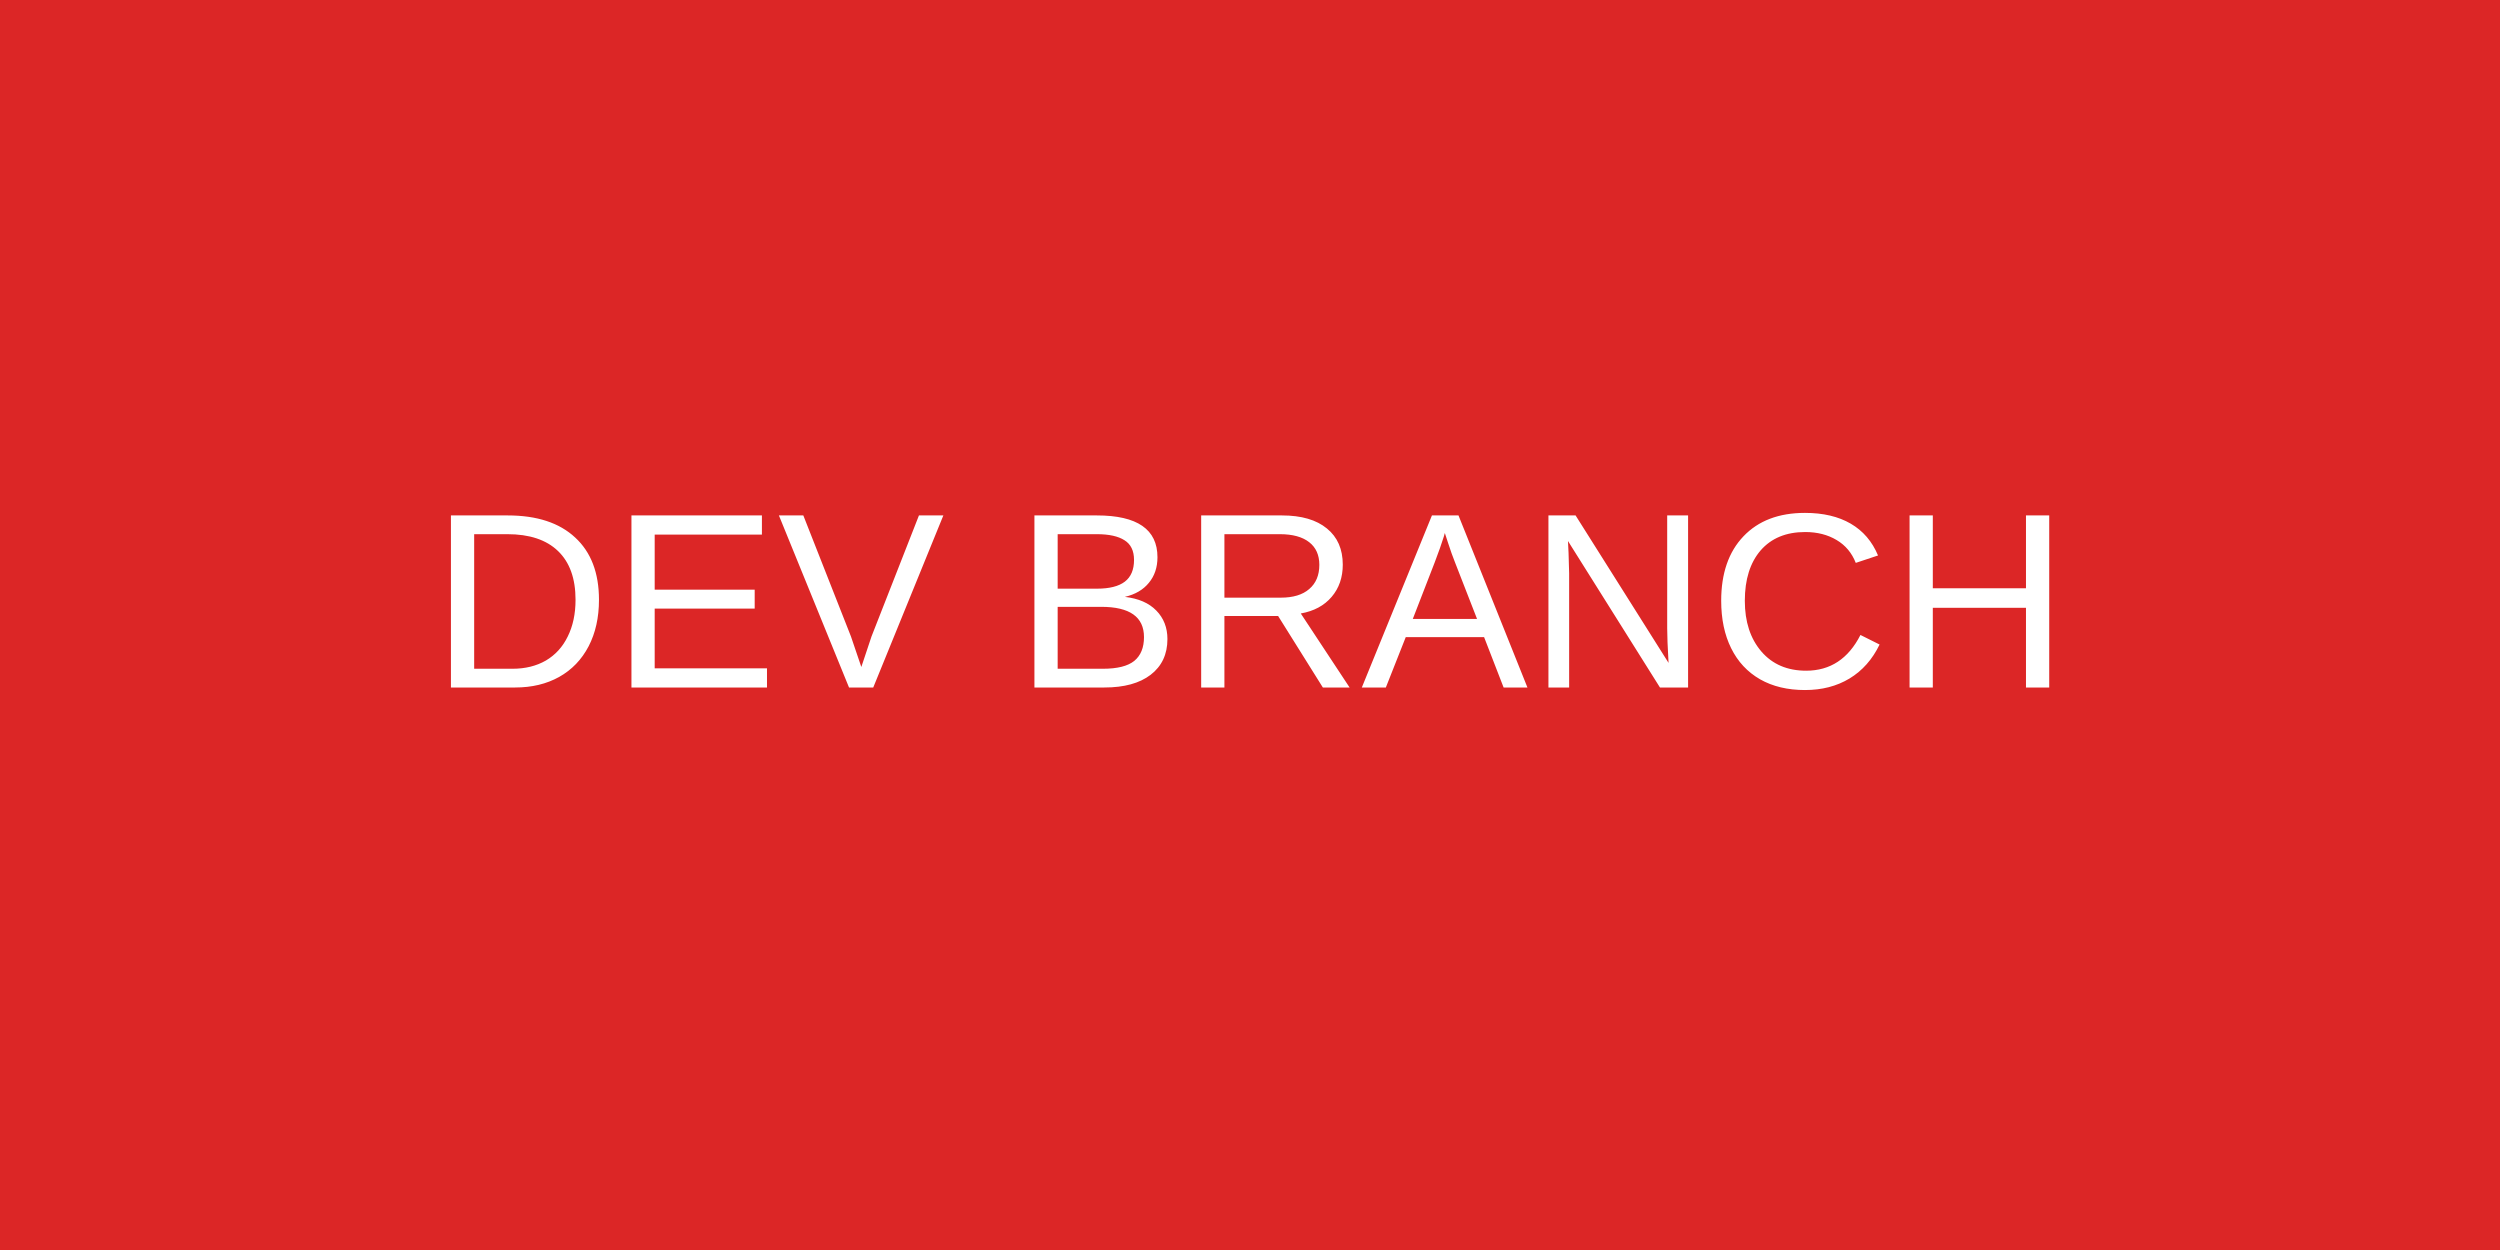
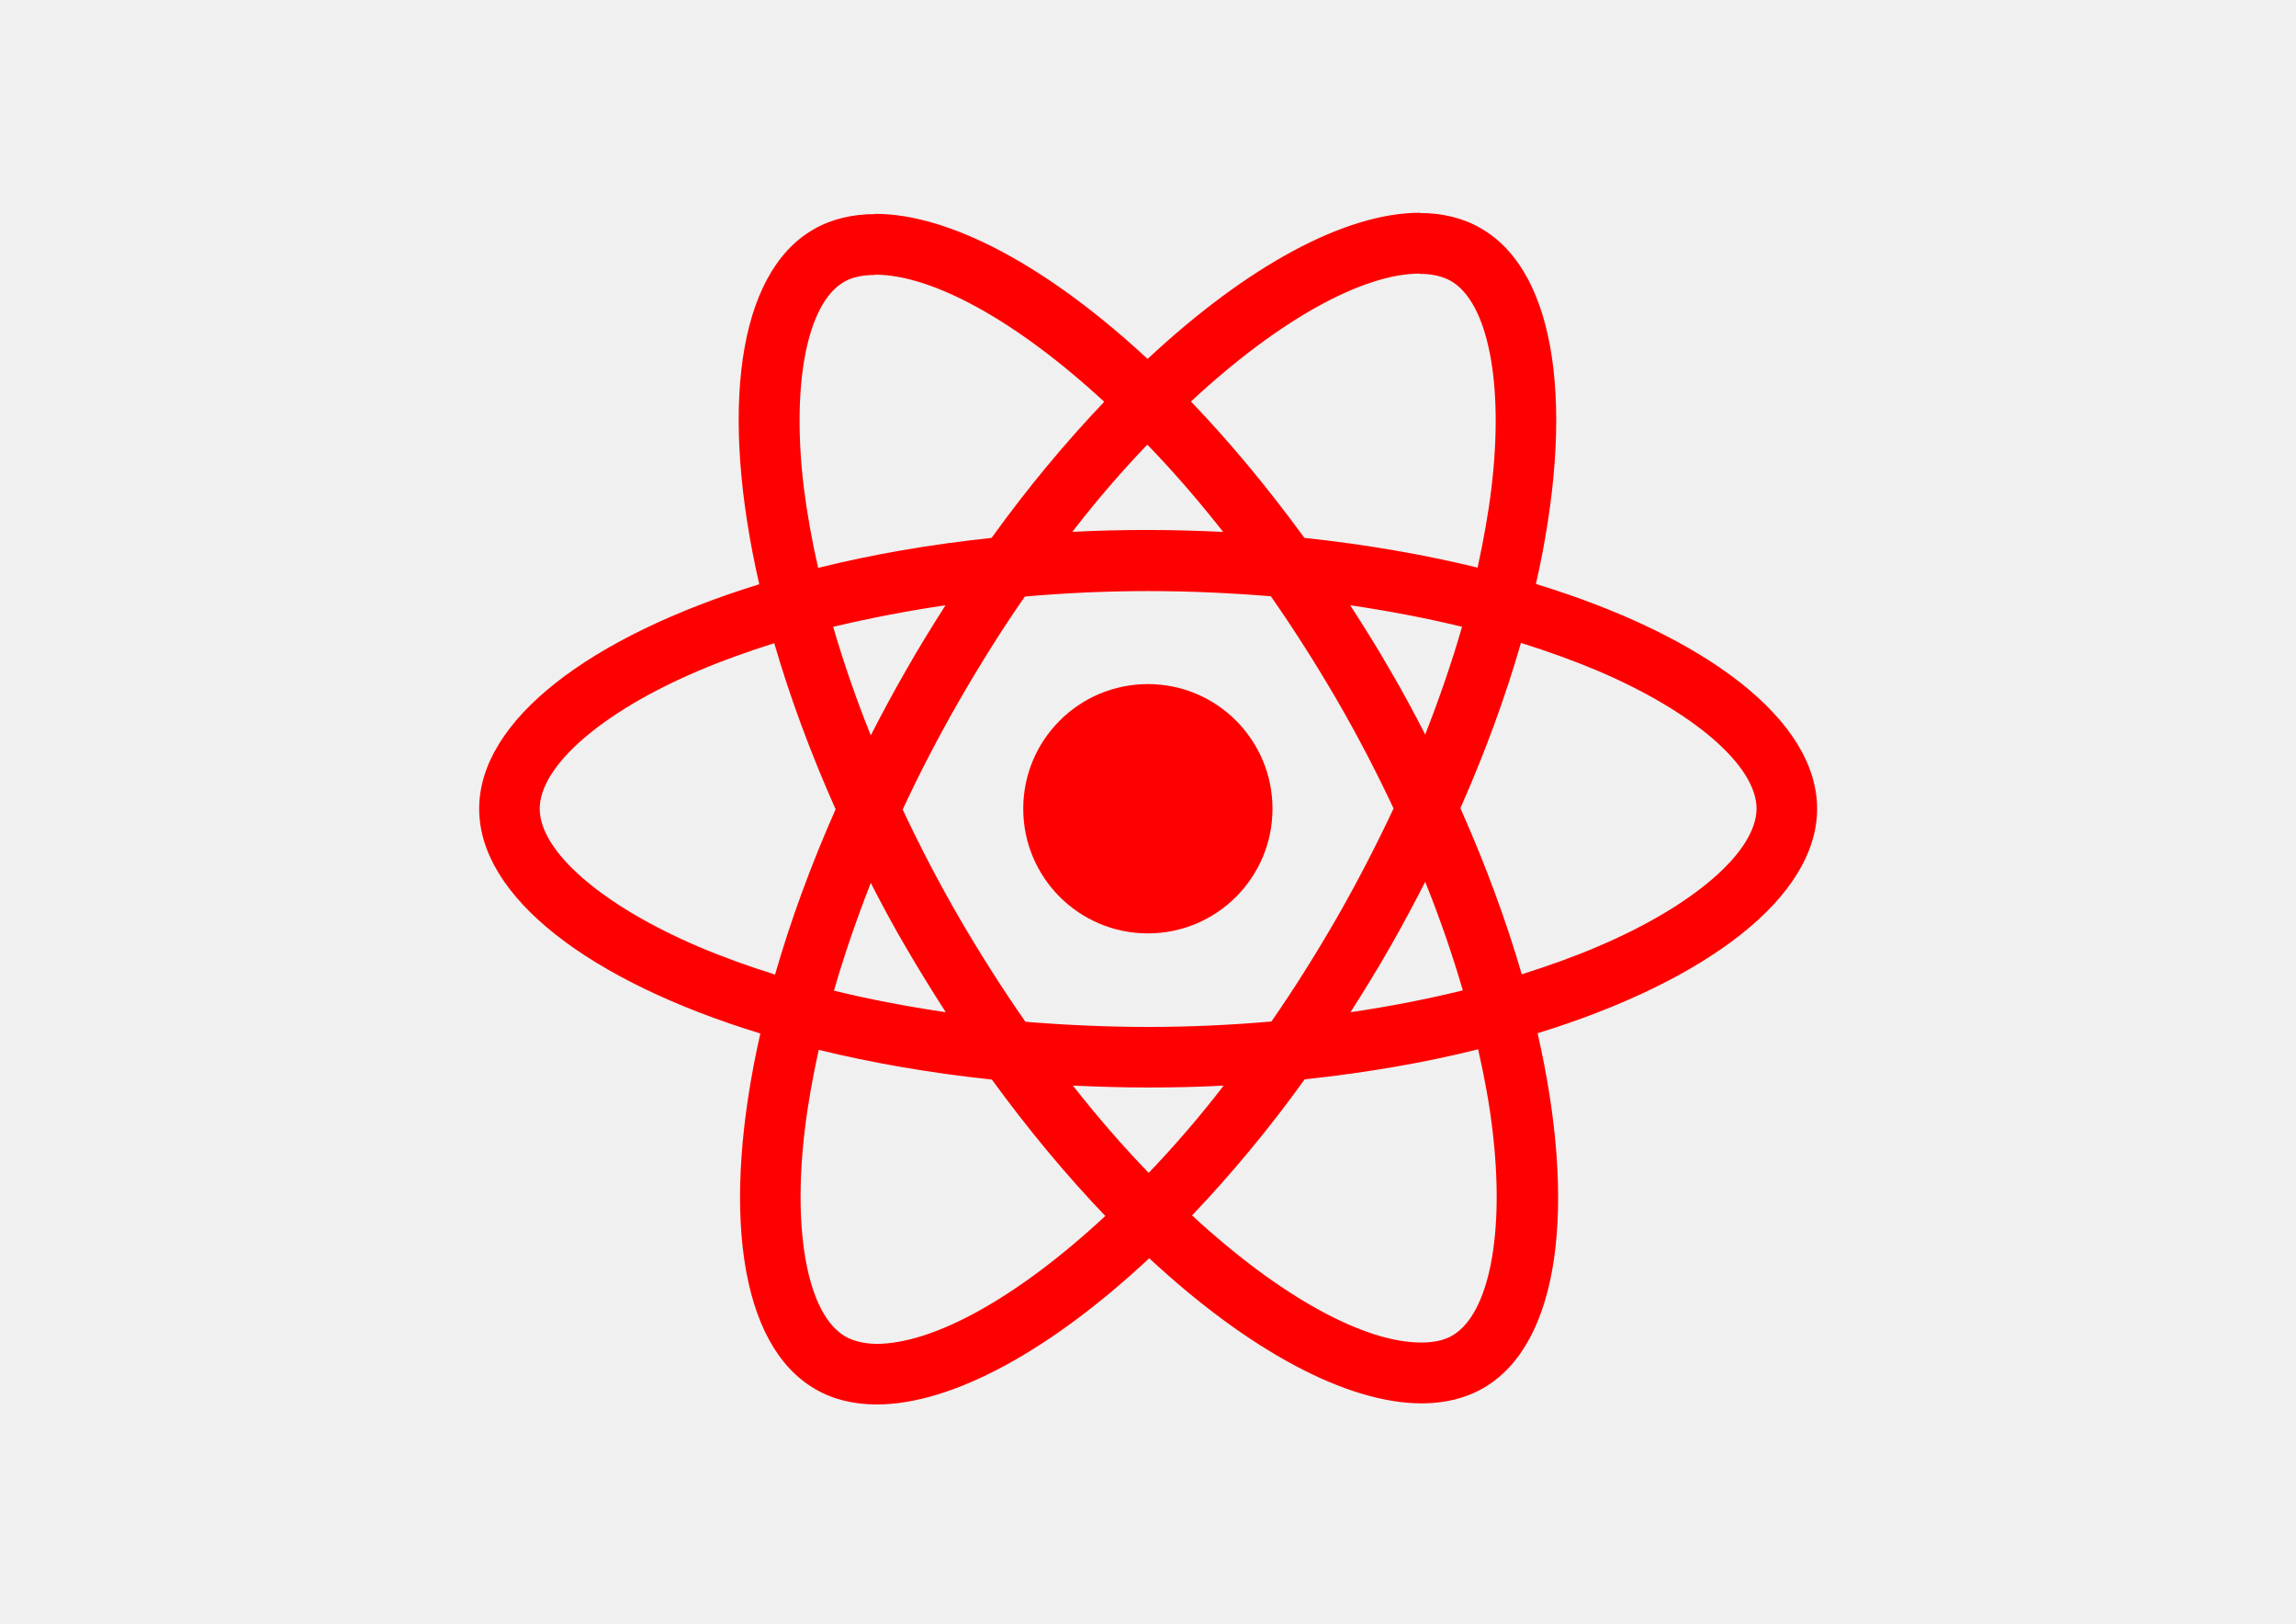
- <svg xmlns="http://www.w3.org/2000/svg" viewBox="0 0 200 100">
-   <rect width="200" height="100" fill="#dc2626" />
-   <text x="100" y="55" text-anchor="middle" fill="white" font-size="20" font-family="Arial">
-     DEV BRANCH
-   </text>
+ <svg xmlns="http://www.w3.org/2000/svg" viewBox="0 0 841.9 595.3">
+   <g fill="#FF0000">
+     <path d="M666.3 296.5c0-32.5-40.7-63.3-103.1-82.4 14.4-63.6 8-114.2-20.2-130.4-6.5-3.8-14.1-5.6-22.4-5.6v22.3c4.6 0 8.3.9 11.4 2.6 13.6 7.8 19.5 37.5 14.9 75.7-1.1 9.4-2.9 19.3-5.1 29.4-19.6-4.8-41-8.5-63.5-10.9-13.5-18.5-27.5-35.3-41.6-50 32.6-30.3 63.2-46.9 84-46.9V78c-27.5 0-63.5 19.6-99.9 53.6-36.4-33.8-72.4-53.2-99.9-53.2v22.3c20.7 0 51.4 16.5 84 46.6-14 14.7-28 31.4-41.3 49.9-22.6 2.4-44 6.1-63.6 11-2.3-10-4-19.7-5.2-29-4.7-38.2 1.1-67.9 14.6-75.8 3-1.8 6.9-2.6 11.5-2.6V78.5c-8.4 0-16 1.8-22.6 5.6-28.1 16.2-34.4 66.7-19.9 130.1-62.2 19.2-102.7 49.9-102.7 82.3 0 32.5 40.7 63.3 103.1 82.4-14.4 63.6-8 114.2 20.2 130.4 6.5 3.8 14.1 5.6 22.5 5.6 27.5 0 63.5-19.6 99.9-53.6 36.4 33.8 72.4 53.2 99.9 53.2 8.4 0 16-1.8 22.6-5.6 28.1-16.2 34.4-66.7 19.9-130.1 62-19.1 102.5-49.9 102.5-82.3zm-130.2-66.7c-3.7 12.9-8.3 26.2-13.5 39.5-4.1-8-8.4-16-13.1-24-4.6-8-9.5-15.8-14.4-23.4 14.2 2.1 27.9 4.7 41 7.9zm-45.8 106.5c-7.8 13.5-15.8 26.3-24.1 38.2-14.9 1.3-30 2-45.2 2-15.1 0-30.2-.7-45-1.9-8.3-11.9-16.4-24.6-24.2-38-7.6-13.1-14.5-26.4-20.8-39.8 6.2-13.4 13.2-26.8 20.7-39.9 7.8-13.5 15.8-26.3 24.1-38.2 14.9-1.3 30-2 45.2-2 15.1 0 30.2.7 45 1.9 8.3 11.9 16.4 24.6 24.2 38 7.6 13.1 14.5 26.4 20.8 39.8-6.3 13.4-13.2 26.8-20.7 39.9zm32.3-13c5.4 13.4 10 26.8 13.8 39.8-13.1 3.2-26.9 5.9-41.2 8 4.9-7.7 9.8-15.6 14.4-23.7 4.6-8 8.9-16.1 13-24.1zM421.2 430c-9.3-9.6-18.6-20.3-27.8-32 9 .4 18.2.7 27.5.7 9.4 0 18.7-.2 27.8-.7-9 11.7-18.3 22.4-27.5 32zm-74.4-58.9c-14.2-2.1-27.9-4.7-41-7.9 3.7-12.9 8.3-26.2 13.5-39.5 4.1 8 8.4 16 13.1 24 4.7 8 9.5 15.8 14.4 23.4zM420.7 163c9.3 9.6 18.6 20.3 27.8 32-9-.4-18.2-.7-27.5-.7-9.4 0-18.7.2-27.8.7 9-11.7 18.3-22.4 27.5-32zm-74 58.9c-4.9 7.7-9.8 15.6-14.4 23.7-4.6 8-8.9 16-13 24-5.4-13.4-10-26.8-13.8-39.8 13.1-3.1 26.9-5.8 41.2-7.9zm-90.5 125.2c-35.4-15.1-58.3-34.9-58.3-50.6 0-15.7 22.9-35.6 58.3-50.6 8.6-3.7 18-7 27.7-10.1 5.7 19.6 13.2 40 22.5 60.9-9.2 20.8-16.6 41.1-22.2 60.6-9.9-3.1-19.3-6.5-28-10.2zM310 490c-13.6-7.8-19.5-37.5-14.9-75.7 1.1-9.4 2.9-19.3 5.1-29.4 19.6 4.8 41 8.5 63.5 10.9 13.5 18.5 27.5 35.3 41.6 50-32.6 30.3-63.2 46.9-84 46.9-4.5-.1-8.3-1-11.3-2.7zm237.2-76.2c4.7 38.2-1.1 67.9-14.6 75.8-3 1.8-6.9 2.6-11.5 2.6-20.7 0-51.4-16.5-84-46.6 14-14.7 28-31.4 41.3-49.9 22.6-2.4 44-6.1 63.6-11 2.3 10.1 4.1 19.8 5.2 29.1zm38.5-66.7c-8.6 3.7-18 7-27.7 10.1-5.7-19.6-13.2-40-22.5-60.9 9.2-20.8 16.6-41.1 22.2-60.6 9.9 3.1 19.3 6.5 28.1 10.2 35.4 15.1 58.3 34.9 58.3 50.6-.1 15.7-23 35.6-58.4 50.6zM320.8 78.4z" />
+     <circle cx="420.9" cy="296.5" r="45.7" />
+     <path d="M520.5 78.1z" />
+   </g>
</svg>
